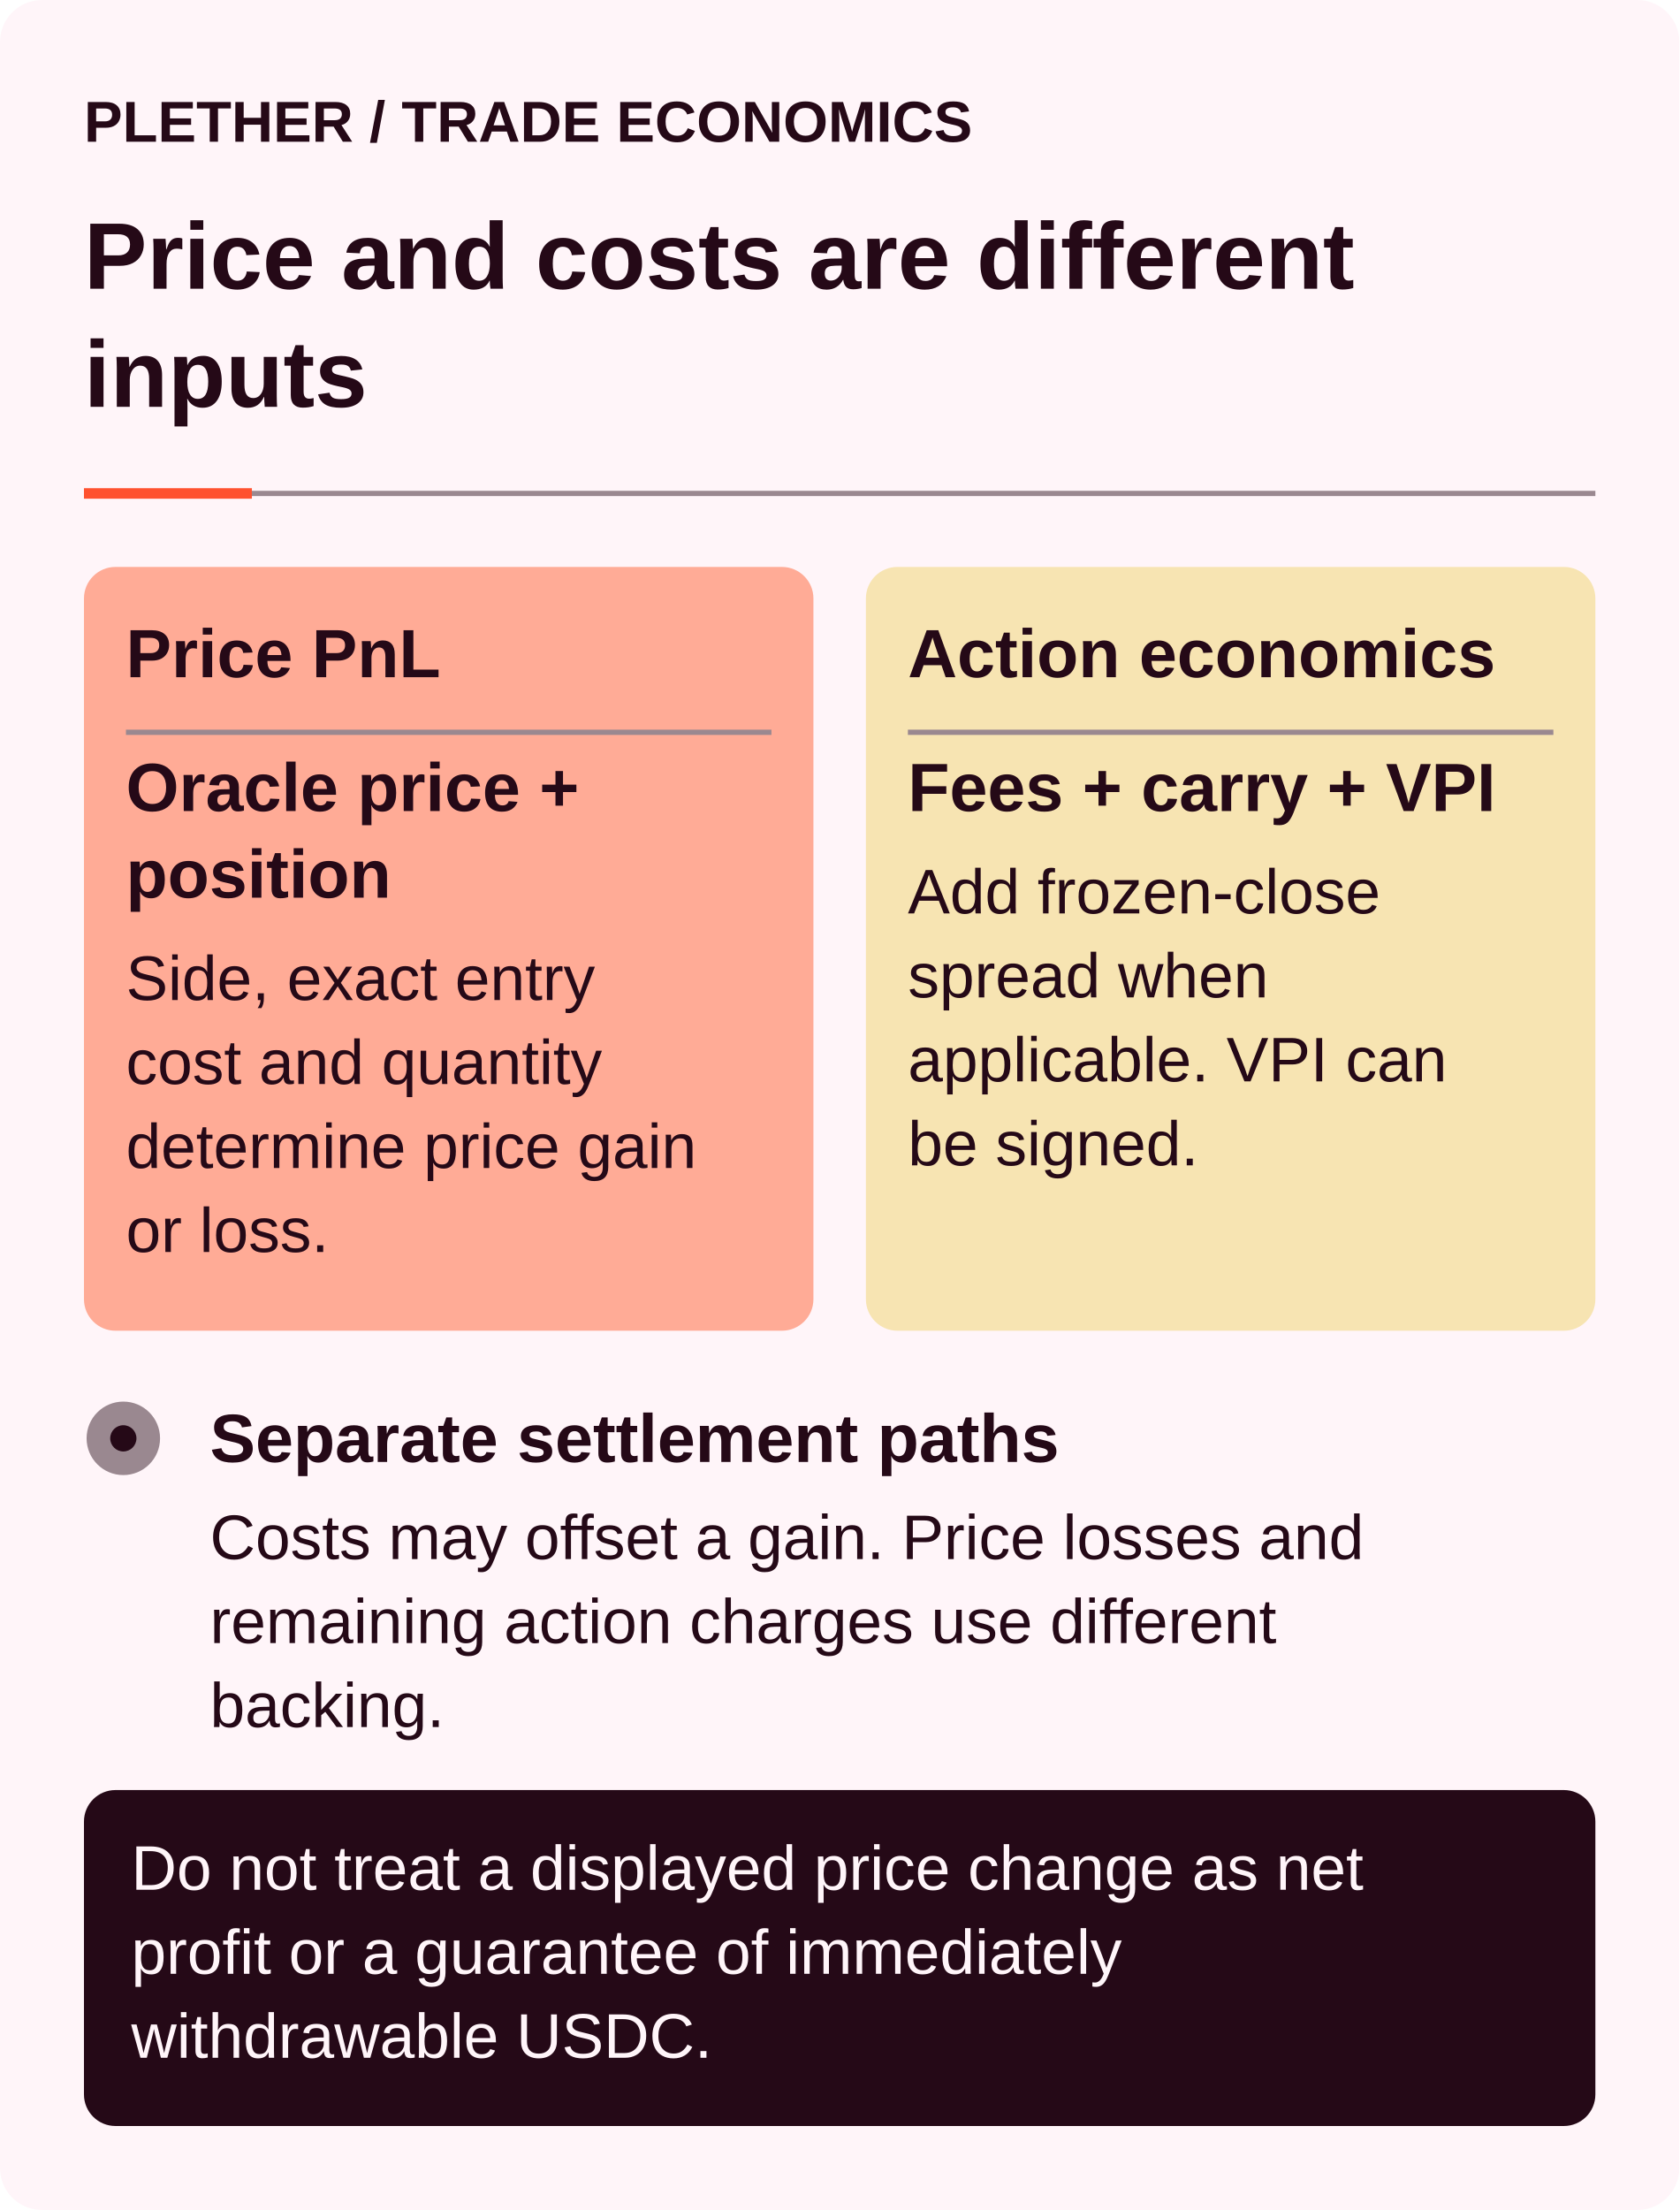
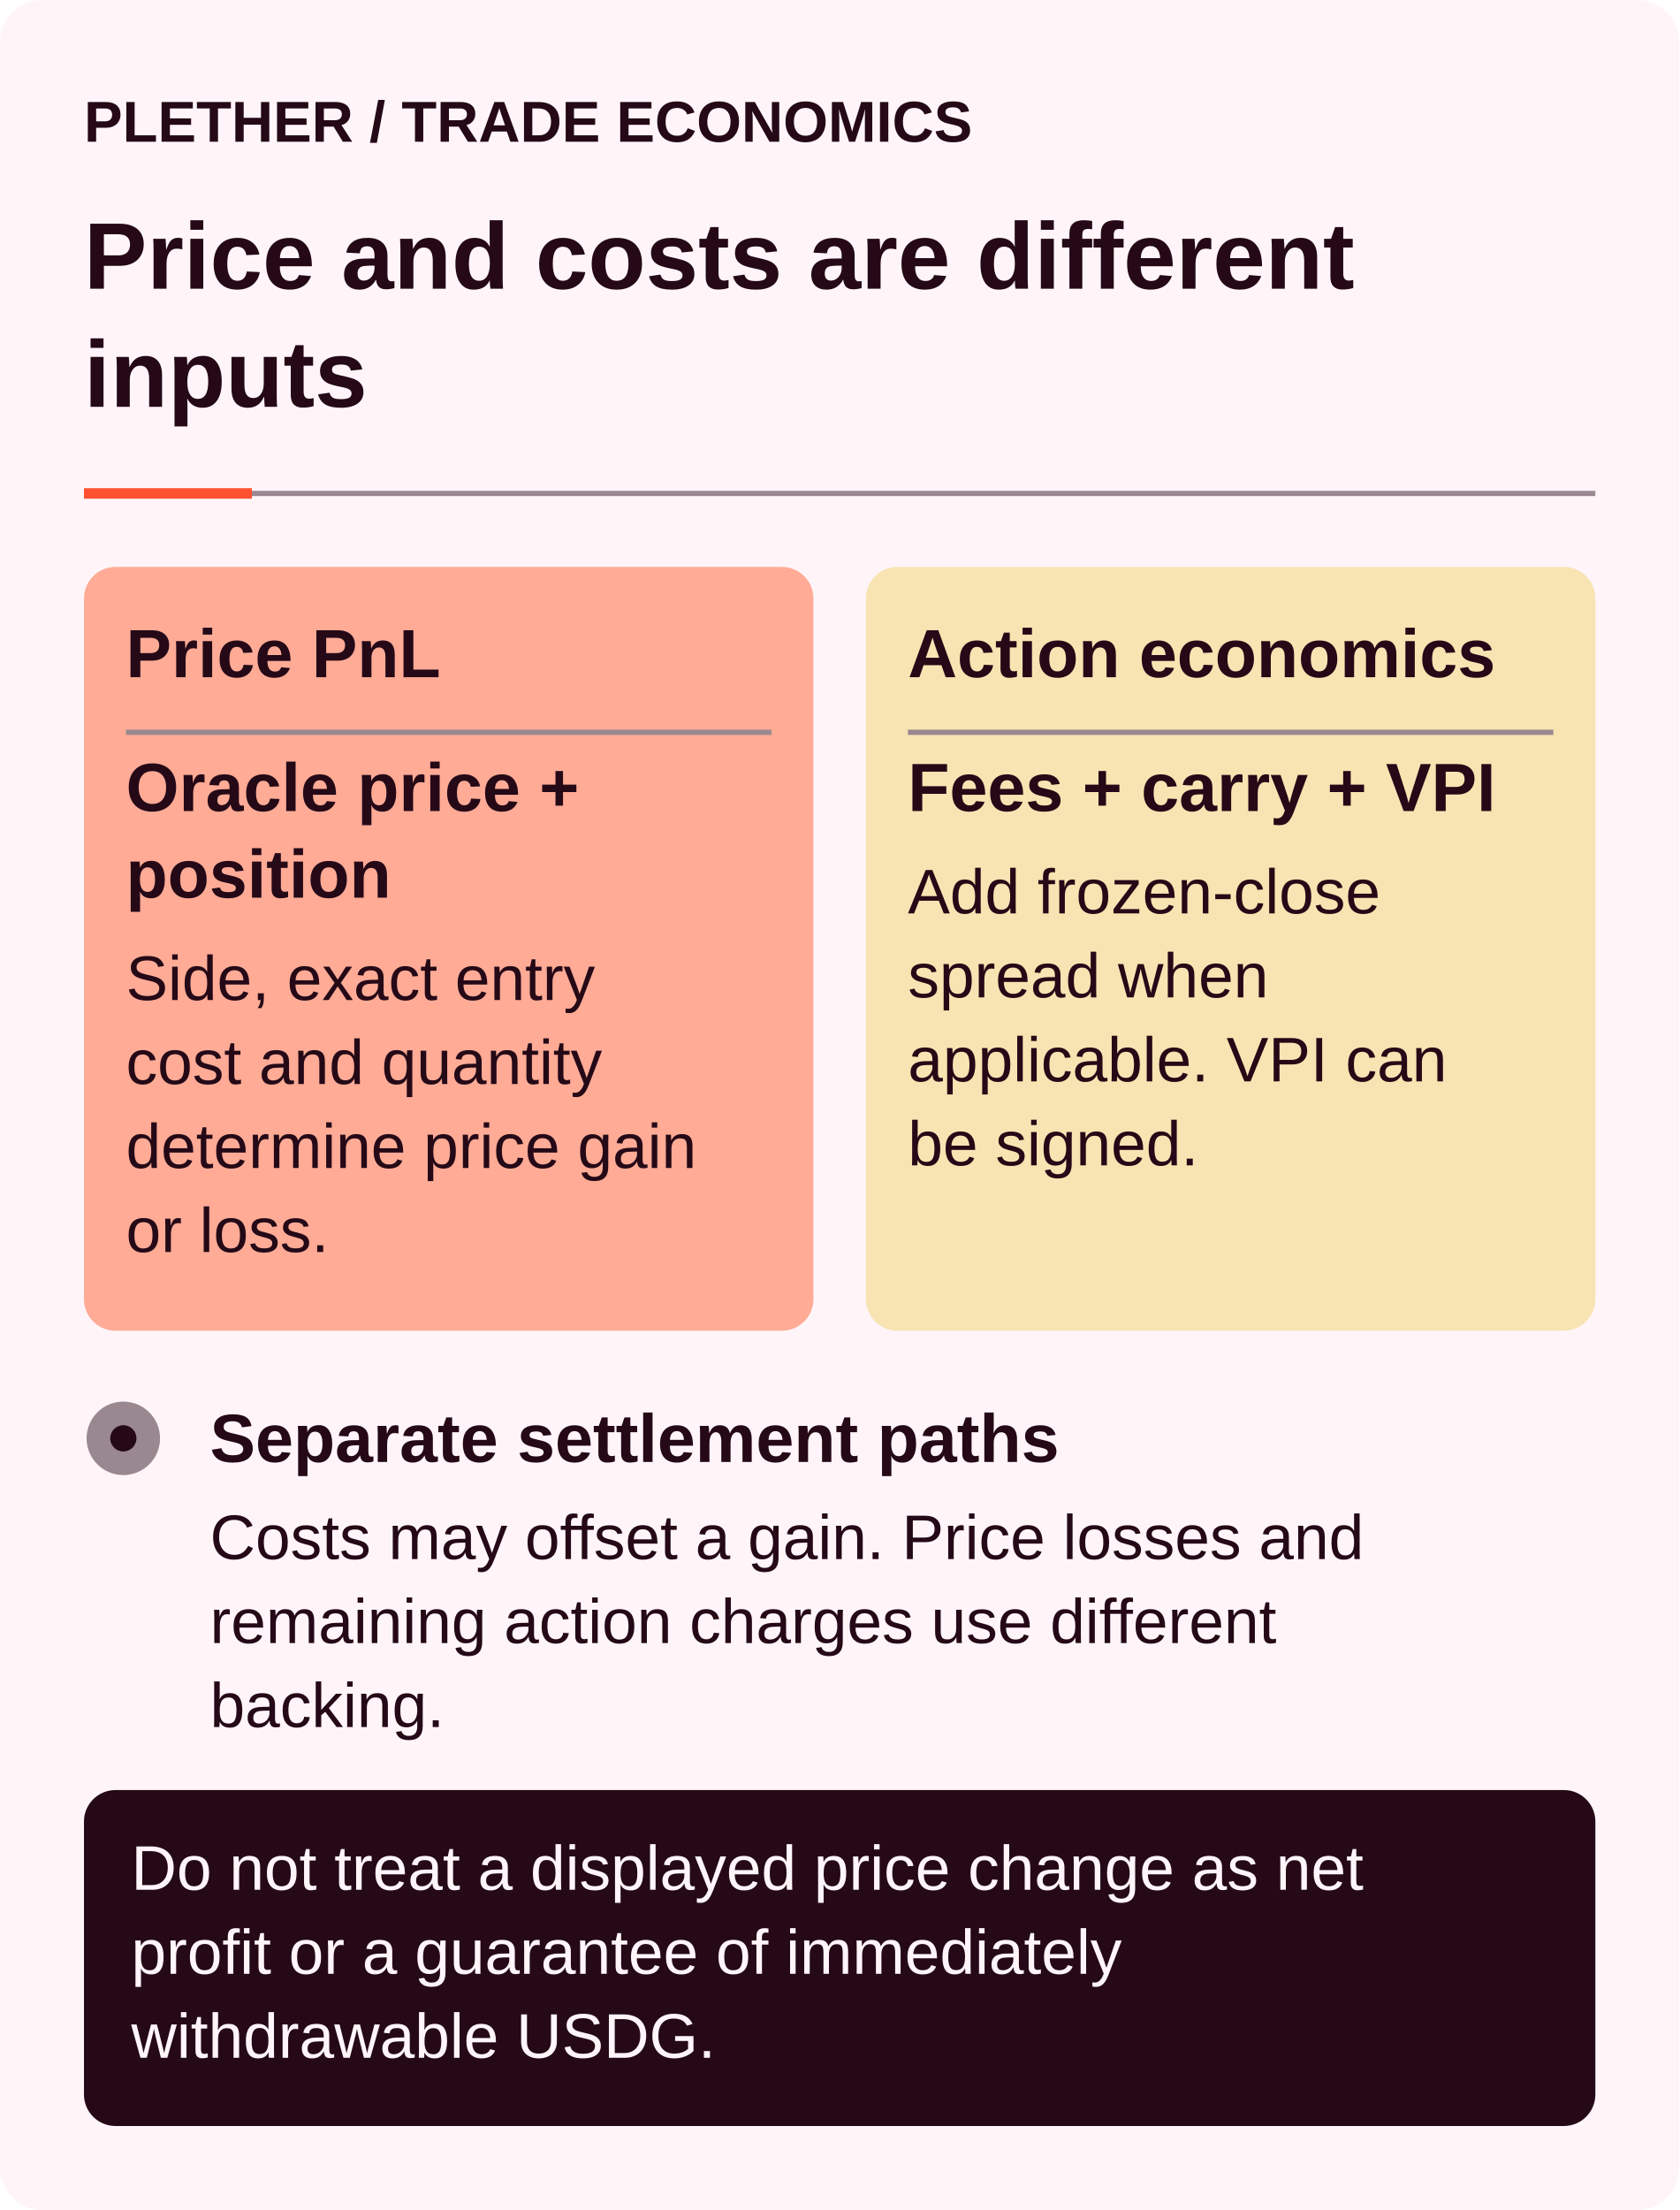
<svg xmlns="http://www.w3.org/2000/svg" width="640" height="842" viewBox="0 0 640 842" role="img" aria-labelledby="trading-price-and-settlement-costs-title trading-price-and-settlement-costs-desc" focusable="false">
  <style>text{font-family:Arial,Helvetica,sans-serif}</style>
  <rect width="640" height="842" rx="16" fill="#FFF5F9" />
  <text x="32" y="54" font-size="22" font-weight="700" fill="#250917" data-max-width="576">PLETHER / TRADE ECONOMICS</text>
  <text x="32" y="110" font-size="36" font-weight="700" fill="#250917" data-max-width="576">Price and costs are different</text>
  <text x="32" y="155" font-size="36" font-weight="700" fill="#250917" data-max-width="576">inputs</text>
  <path d="M32 188 L608 188" stroke="#9A8890" stroke-width="2" fill="none" />
  <path d="M32 188 h64" stroke="#FF512F" stroke-width="4" fill="none" />
  <rect x="32" y="216" width="278" height="291" rx="12" fill="#FFAB96" stroke="none" />
  <text x="48" y="258" font-size="26" font-weight="700" fill="#250917" data-max-width="246">Price PnL</text>
  <path d="M48 279 L294 279" stroke="#9A8890" stroke-width="2" fill="none" />
  <text x="48" y="309" font-size="26" font-weight="700" fill="#250917" data-max-width="246">Oracle price +</text>
  <text x="48" y="342" font-size="26" font-weight="700" fill="#250917" data-max-width="246">position</text>
  <text x="48" y="381" font-size="24" font-weight="400" fill="#250917" data-max-width="246">Side, exact entry</text>
  <text x="48" y="413" font-size="24" font-weight="400" fill="#250917" data-max-width="246">cost and quantity</text>
  <text x="48" y="445" font-size="24" font-weight="400" fill="#250917" data-max-width="246">determine price gain</text>
  <text x="48" y="477" font-size="24" font-weight="400" fill="#250917" data-max-width="246">or loss.</text>
  <rect x="330" y="216" width="278" height="291" rx="12" fill="#F7E4B2" stroke="none" />
  <text x="346" y="258" font-size="26" font-weight="700" fill="#250917" data-max-width="246">Action economics</text>
  <path d="M346 279 L592 279" stroke="#9A8890" stroke-width="2" fill="none" />
  <text x="346" y="309" font-size="26" font-weight="700" fill="#250917" data-max-width="246">Fees + carry + VPI</text>
  <text x="346" y="348" font-size="24" font-weight="400" fill="#250917" data-max-width="246">Add frozen-close</text>
  <text x="346" y="380" font-size="24" font-weight="400" fill="#250917" data-max-width="246">spread when</text>
  <text x="346" y="412" font-size="24" font-weight="400" fill="#250917" data-max-width="246">applicable. VPI can</text>
  <text x="346" y="444" font-size="24" font-weight="400" fill="#250917" data-max-width="246">be signed.</text>
  <circle cx="47" cy="548" r="14" fill="#9A8890" />
  <circle cx="47" cy="548" r="5" fill="#250917" />
  <text x="80" y="557" font-size="26" font-weight="700" fill="#250917" data-max-width="528">Separate settlement paths</text>
  <text x="80" y="594" font-size="24" font-weight="400" fill="#250917" data-max-width="528">Costs may offset a gain. Price losses and</text>
  <text x="80" y="626" font-size="24" font-weight="400" fill="#250917" data-max-width="528">remaining action charges use different</text>
  <text x="80" y="658" font-size="24" font-weight="400" fill="#250917" data-max-width="528">backing.</text>
  <rect x="32" y="682" width="576" height="128" rx="12" fill="#250917" stroke="none" />
  <text x="50" y="720" font-size="24" font-weight="400" fill="#FFF5F9" data-max-width="540">Do not treat a displayed price change as net</text>
  <text x="50" y="752" font-size="24" font-weight="400" fill="#FFF5F9" data-max-width="540">profit or a guarantee of immediately</text>
-   <text x="50" y="784" font-size="24" font-weight="400" fill="#FFF5F9" data-max-width="540">withdrawable USDC.</text>
+   <text x="50" y="784" font-size="24" font-weight="400" fill="#FFF5F9" data-max-width="540">withdrawable USDG.</text>
</svg>
